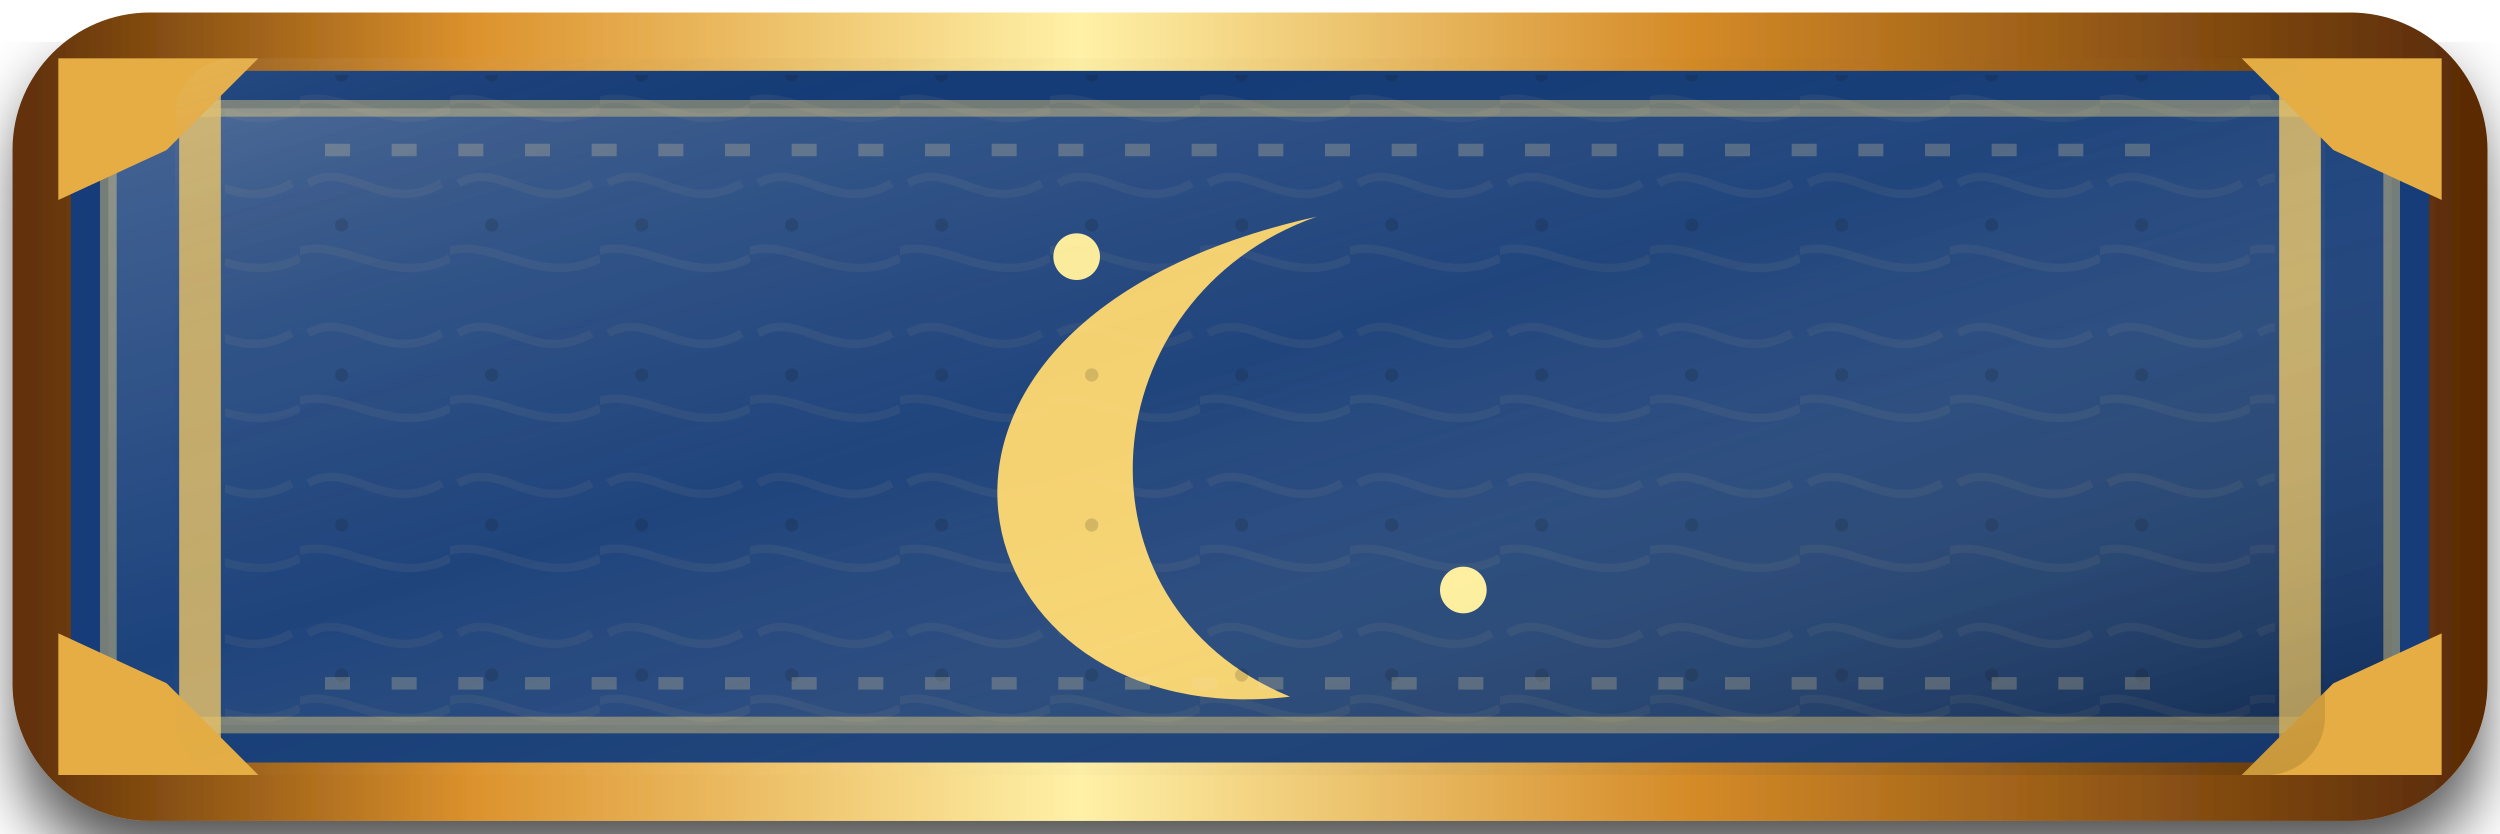
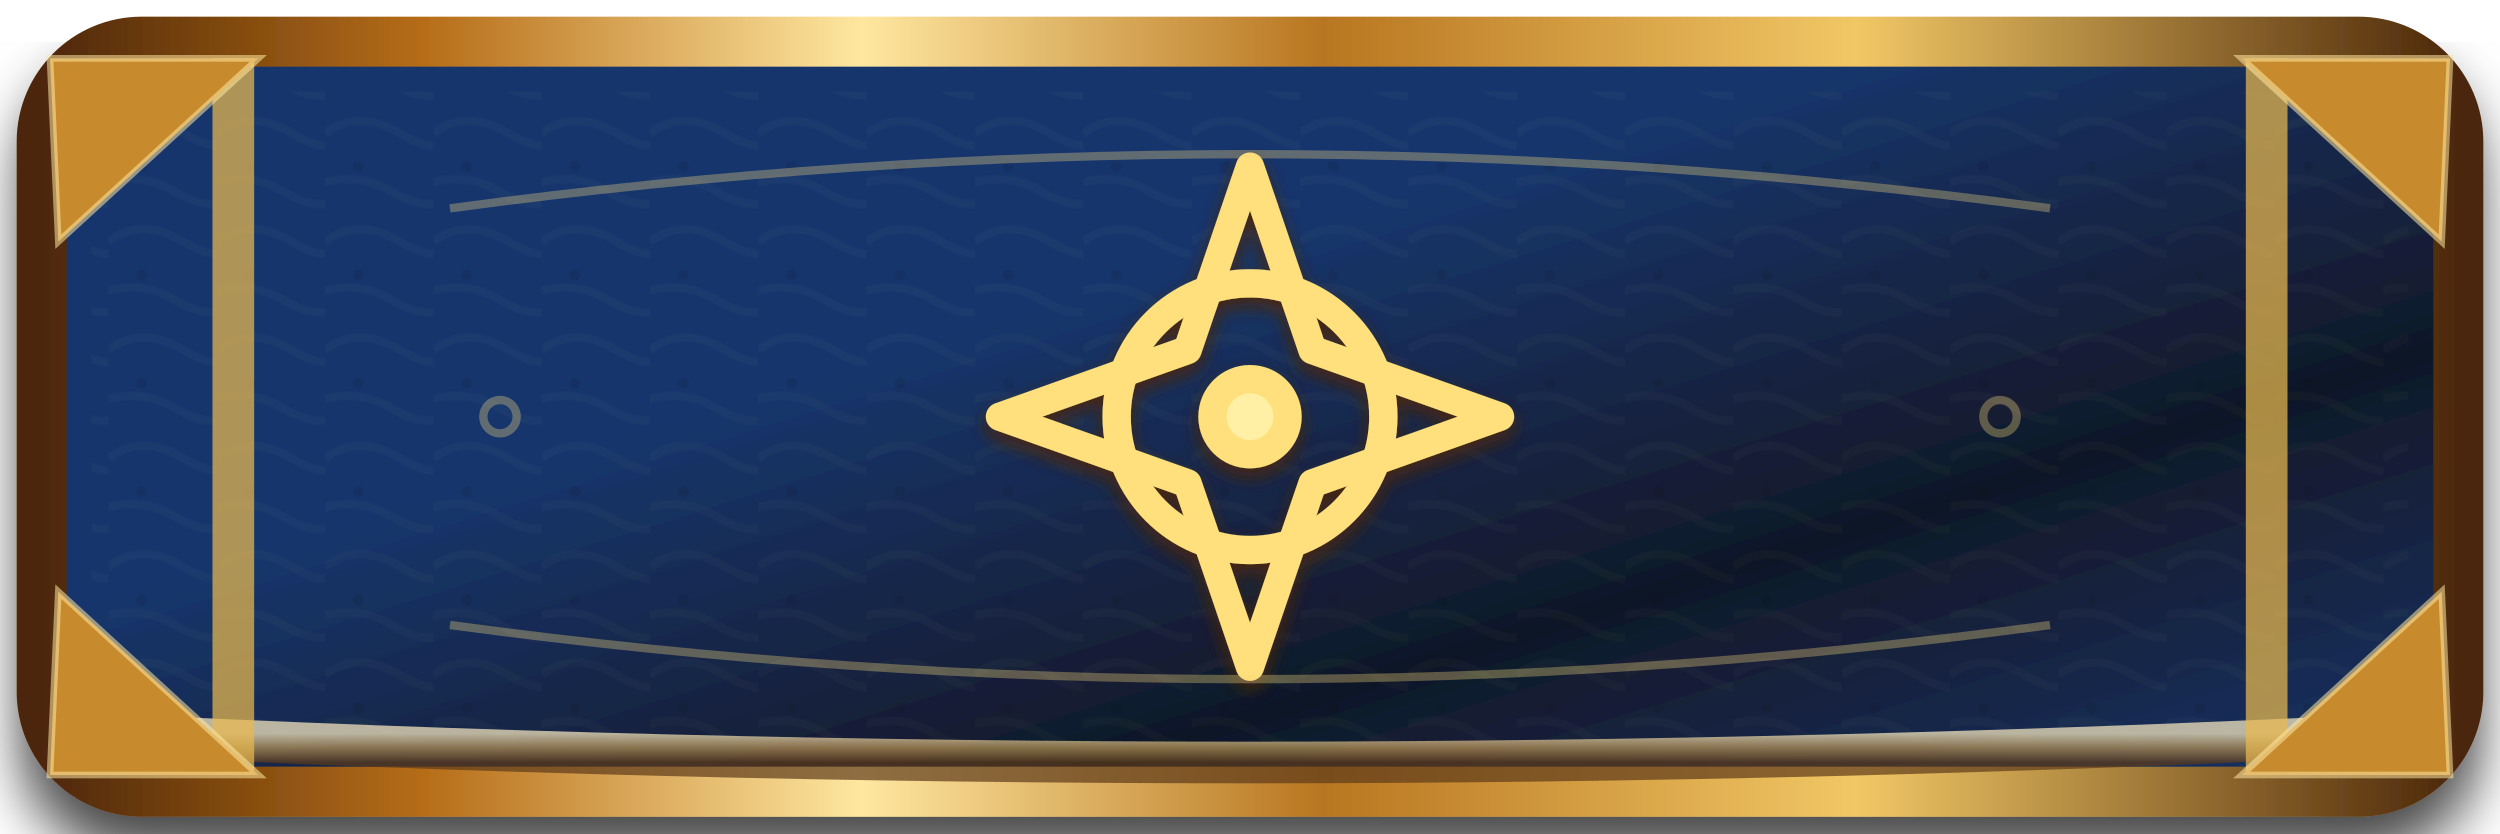
<svg xmlns="http://www.w3.org/2000/svg" data-shape="3H" data-role="celestial-codex" viewBox="0 0 300 100">
  <defs>
    <linearGradient id="gold" x1="0" x2="1">
-       <stop stop-color="#633307" />
-       <stop offset=".18" stop-color="#dc922d" />
-       <stop offset=".43" stop-color="#fff1a7" />
-       <stop offset=".68" stop-color="#d58b28" />
-       <stop offset="1" stop-color="#5b2c06" />
+       <stop stop-color="#4b2607" />
+       <stop offset=".16" stop-color="#b66d18" />
+       <stop offset=".34" stop-color="#ffe7a0" />
+       <stop offset=".53" stop-color="#b87620" />
+       <stop offset=".75" stop-color="#f1c765" />
+       <stop offset="1" stop-color="#4a2608" />
    </linearGradient>
-     <linearGradient id="shine" x1="0" y1="0" x2="1" y2="1">
-       <stop stop-color="#fff" stop-opacity=".2" />
-       <stop offset=".45" stop-color="#fff" stop-opacity=".03" />
-       <stop offset="1" stop-color="#000" stop-opacity=".24" />
+     <linearGradient id="leather" x1="0" y1="0" x2="1" y2="1">
+       <stop stop-color="#15366d" />
+       <stop offset=".38" stop-color="#15366d" />
+       <stop offset=".7" stop-color="#111827" />
+       <stop offset="1" stop-color="#15366d" />
    </linearGradient>
-     <filter id="s" x="-20%" y="-20%" width="150%" height="170%">
-       <feDropShadow dx="0" dy="5" stdDeviation="4" flood-color="#000" flood-opacity=".68" />
+     <linearGradient id="page" x1="0" y1="0" x2="0" y2="1">
+       <stop stop-color="#fff0c4" />
+       <stop offset=".5" stop-color="#b99454" />
+       <stop offset="1" stop-color="#5e3b19" />
+     </linearGradient>
+     <pattern id="grain" width="13" height="13" patternUnits="userSpaceOnUse">
+       <path d="M0 3Q4 0 9 3T16 3M-3 10Q3 7 8 10T16 10" fill="none" stroke="#ffe8a0" stroke-opacity=".075" />
+       <circle cx="4" cy="7" r=".65" fill="#08090c" opacity=".28" />
+     </pattern>
+     <filter id="shadow" x="-20%" y="-25%" width="145%" height="165%">
+       <feDropShadow dx="0" dy="5" stdDeviation="3.5" flood-color="#000" flood-opacity=".72" />
    </filter>
-     <linearGradient id="leather" x1="0" y1="0" x2="1" y2="1">
-       <stop stop-color="#ffffff" stop-opacity=".16" />
-       <stop offset=".22" stop-color="#000" stop-opacity=".03" />
-       <stop offset=".62" stop-color="#fff0b0" stop-opacity=".08" />
-       <stop offset="1" stop-color="#000" stop-opacity=".28" />
-     </linearGradient>
-     <pattern id="grain" width="18" height="18" patternUnits="userSpaceOnUse">
-       <path d="M1 4c5-3 9 4 16 0M-2 13c6-4 12 4 20 0" fill="none" stroke="#f6df9b" stroke-opacity=".07" stroke-width="1" />
-       <circle cx="5" cy="9" r=".8" fill="#120b08" opacity=".18" />
-     </pattern>
  </defs>
-   <rect x="5" y="5" width="290" height="90" rx="13" fill="#173d79" stroke="url(#gold)" stroke-width="7" filter="url(#s)" />
-   <rect x="13" y="13" width="274" height="74" rx="8" fill="url(#shine)" stroke="#f8d77a" stroke-opacity=".42" stroke-width="2" />
-   <path d="M24 8v84M276 8v84" stroke="#f2c968" stroke-width="5" opacity=".78" />
-   <g fill="#e5ad43">
-     <path d="M7 7h24L20 18 7 24Z" />
-     <path d="M293 7h-24l11 11 13 6Z" />
-     <path d="M7 93h24L20 82 7 76Z" />
-     <path d="M293 93h-24l11-11 13-6Z" />
+   <g filter="url(#shadow)" fill="url(#leather)" stroke="url(#gold)" stroke-width="6">
+     <rect x="5" y="5" width="290" height="90" rx="12" />
  </g>
-   <g transform="translate(150 50)">
-     <path d="M8-24c-27.2 9.6-30.4 46.4-3.2 57.6-40 4.8-54.4-44.8 3.2-57.6Z" fill="#f7d472" />
-     <g fill="#fff0a0">
-       <circle cx="-20.8" cy="-19.2" r="2.8" />
-       <circle cx="25.6" cy="20.8" r="2.8" />
-     </g>
+   <g opacity=".34" fill="url(#grain)">
+     <rect x="11" y="11" width="278" height="78" rx="8" />
  </g>
-   <g pointer-events="none">
-     <rect x="21" y="7" width="258" height="86" rx="7" fill="url(#leather)" opacity=".48" />
-     <rect x="27" y="9" width="246" height="82" rx="5" fill="url(#grain)" opacity=".8" />
-     <path d="M39 18H261M39 82H261" stroke="#f8dda0" stroke-opacity=".24" stroke-width="1.5" stroke-dasharray="3 5" />
+   <path d="M10 88Q150 95 290 88" fill="none" stroke="url(#page)" stroke-width="5" opacity=".7" />
+   <path d="M28 7V93M272 7V93" class="band" />
+   <g fill="#c78a2c" stroke="#ffe7a0" stroke-opacity=".55" stroke-width=".8">
+     <path d="M6 7h25L19 18 7 29Z" />
+     <path d="M294 7h-25l12 11 12 11Z" />
+     <path d="M6 93h25L19 82 7 71Z" />
+     <path d="M294 93h-25l12-11 12-11Z" />
  </g>
+   <g transform="translate(150 50)" class="motif">
+     <path d="M0 -30L7.5 -8L30 0L7.5 8L0 30L-7.5 8L-30 0L-7.5 -8Z" />
+     <circle r="16" />
+     <circle r="4.5" fill="#fff0a6" />
+   </g>
+   <g fill="none" stroke="#f5d67c" stroke-opacity=".34" stroke-width="1">
+     <path d="M54 25Q150 12 246 25M54 75Q150 88 246 75" />
+     <circle cx="60" cy="50" r="2" />
+     <circle cx="240" cy="50" r="2" />
+   </g>
+   <style>.band{fill:none;stroke:#e9b94e;stroke-width:5;opacity:.72}.motif{fill:none;stroke:#ffe07c;stroke-width:3.4;stroke-linejoin:round;filter:drop-shadow(0 1px 1px #4a2508)}</style>
</svg>
